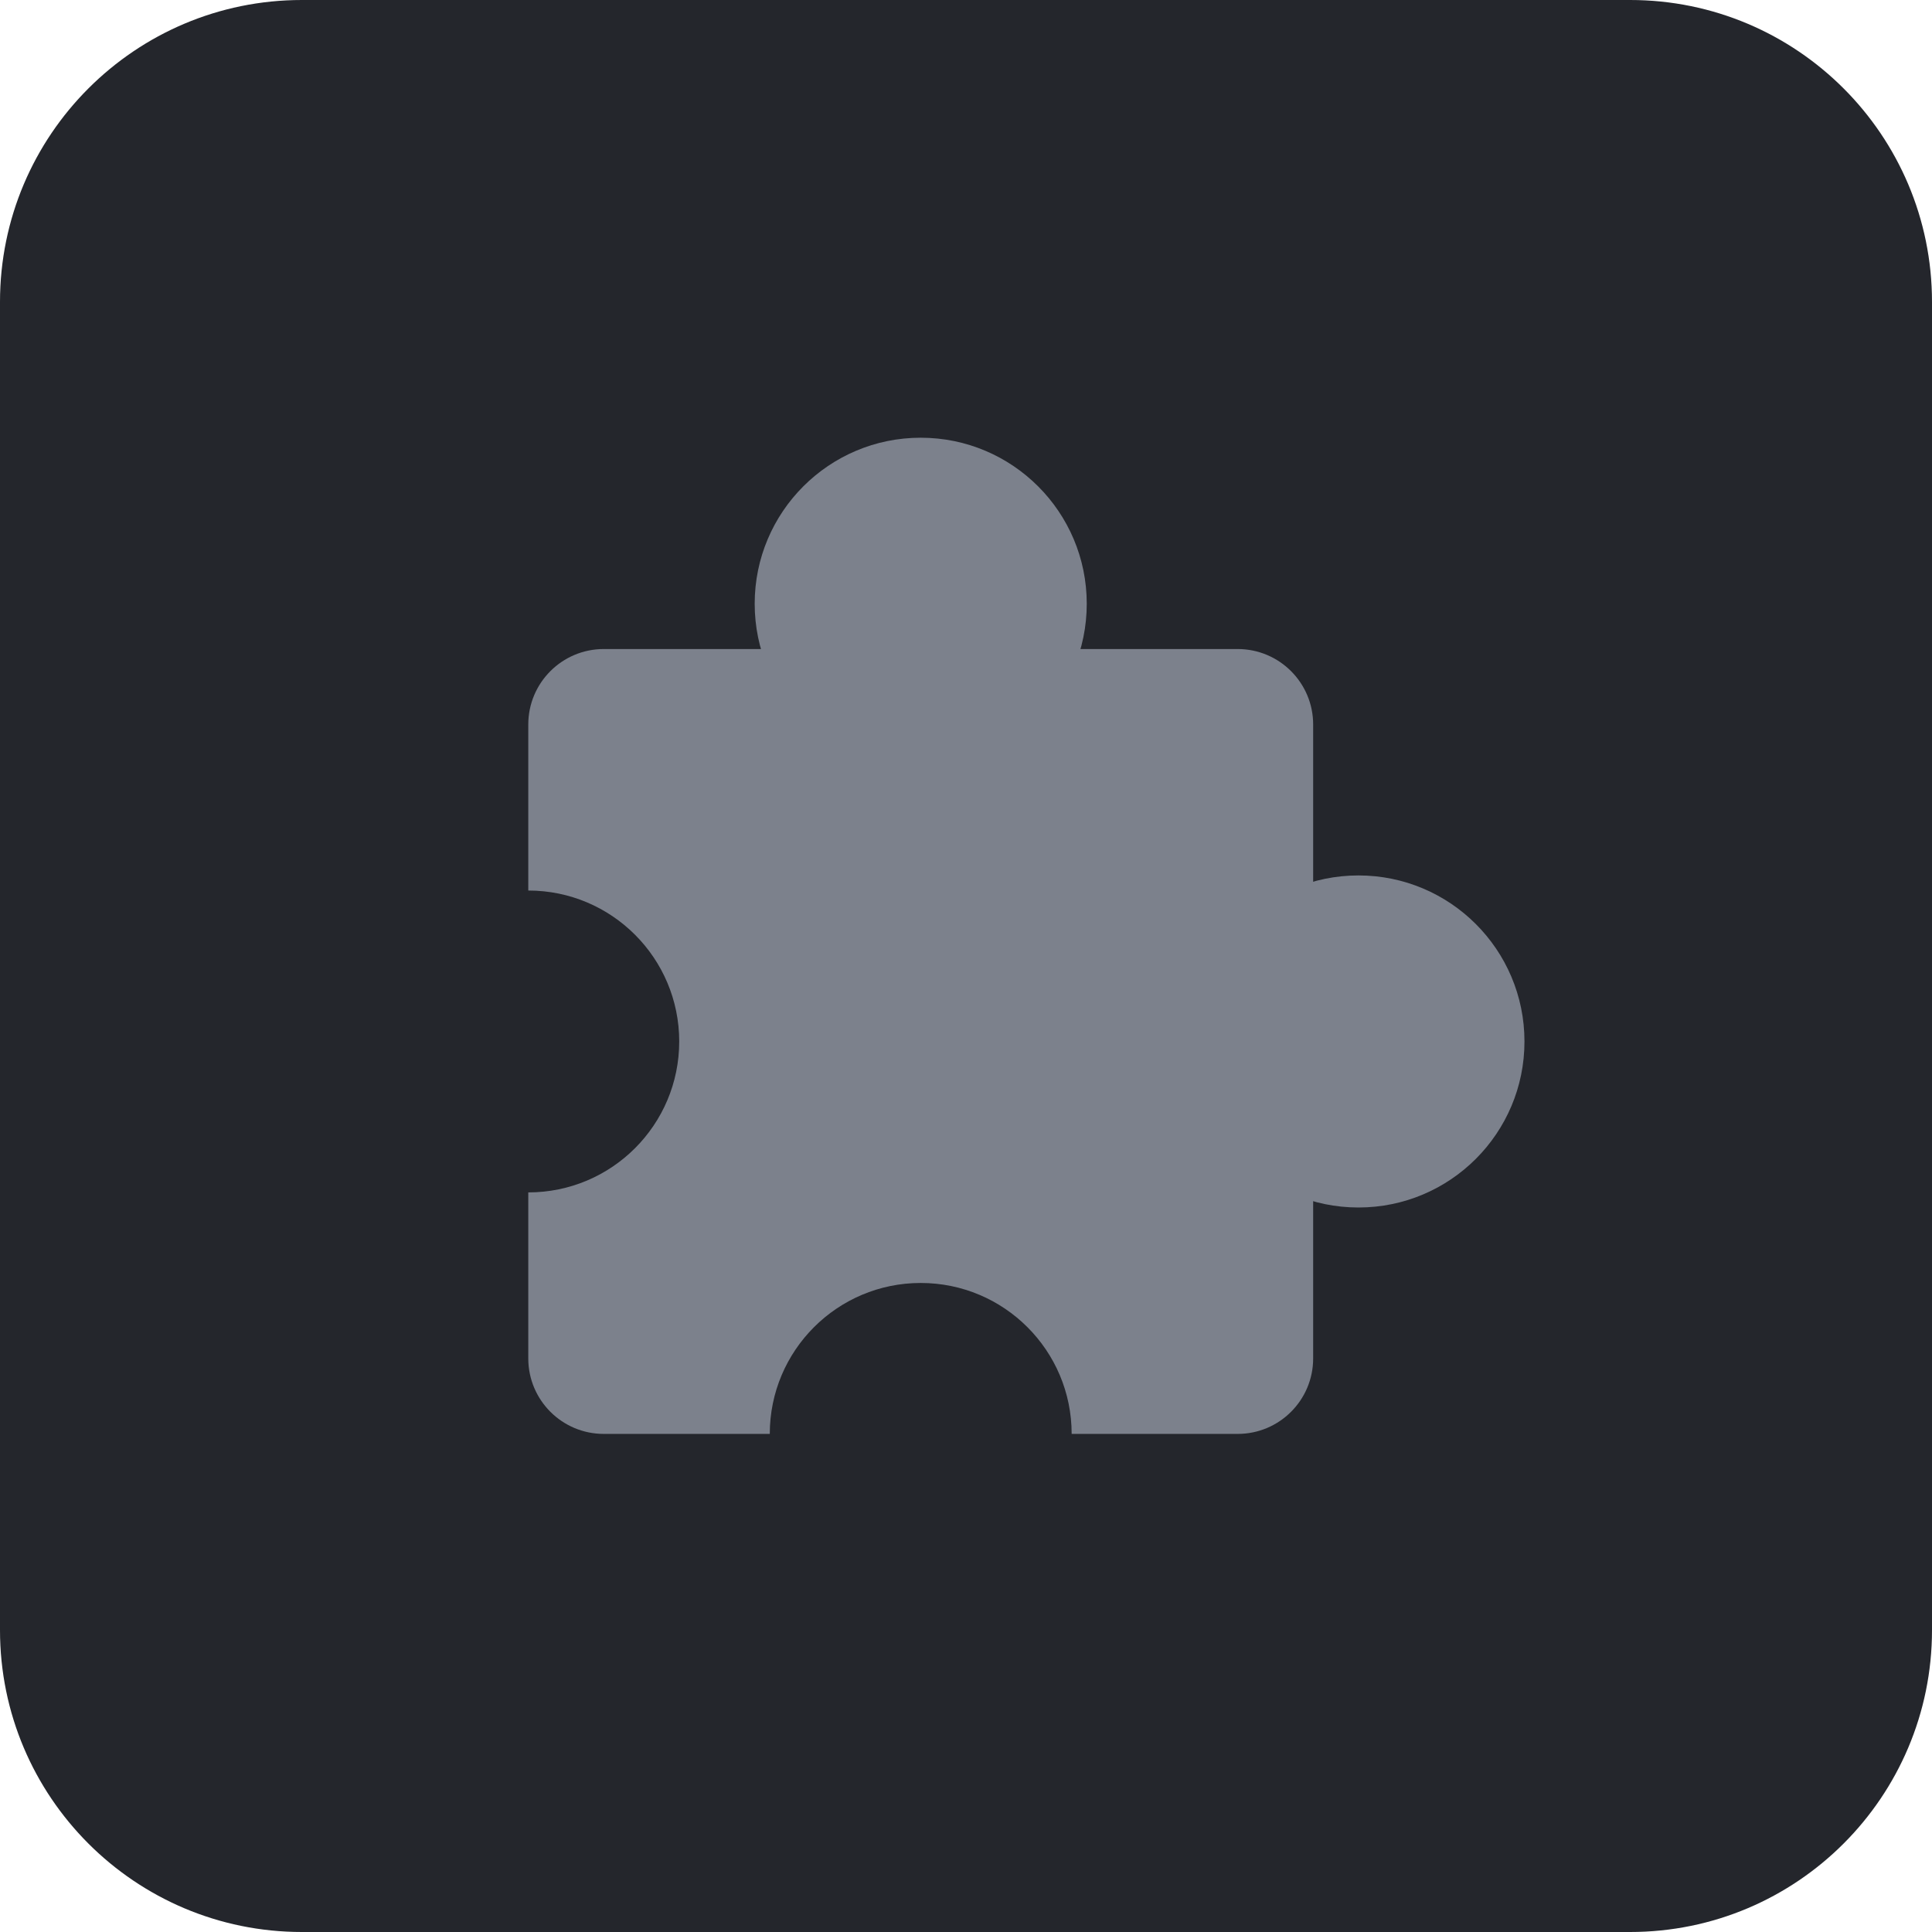
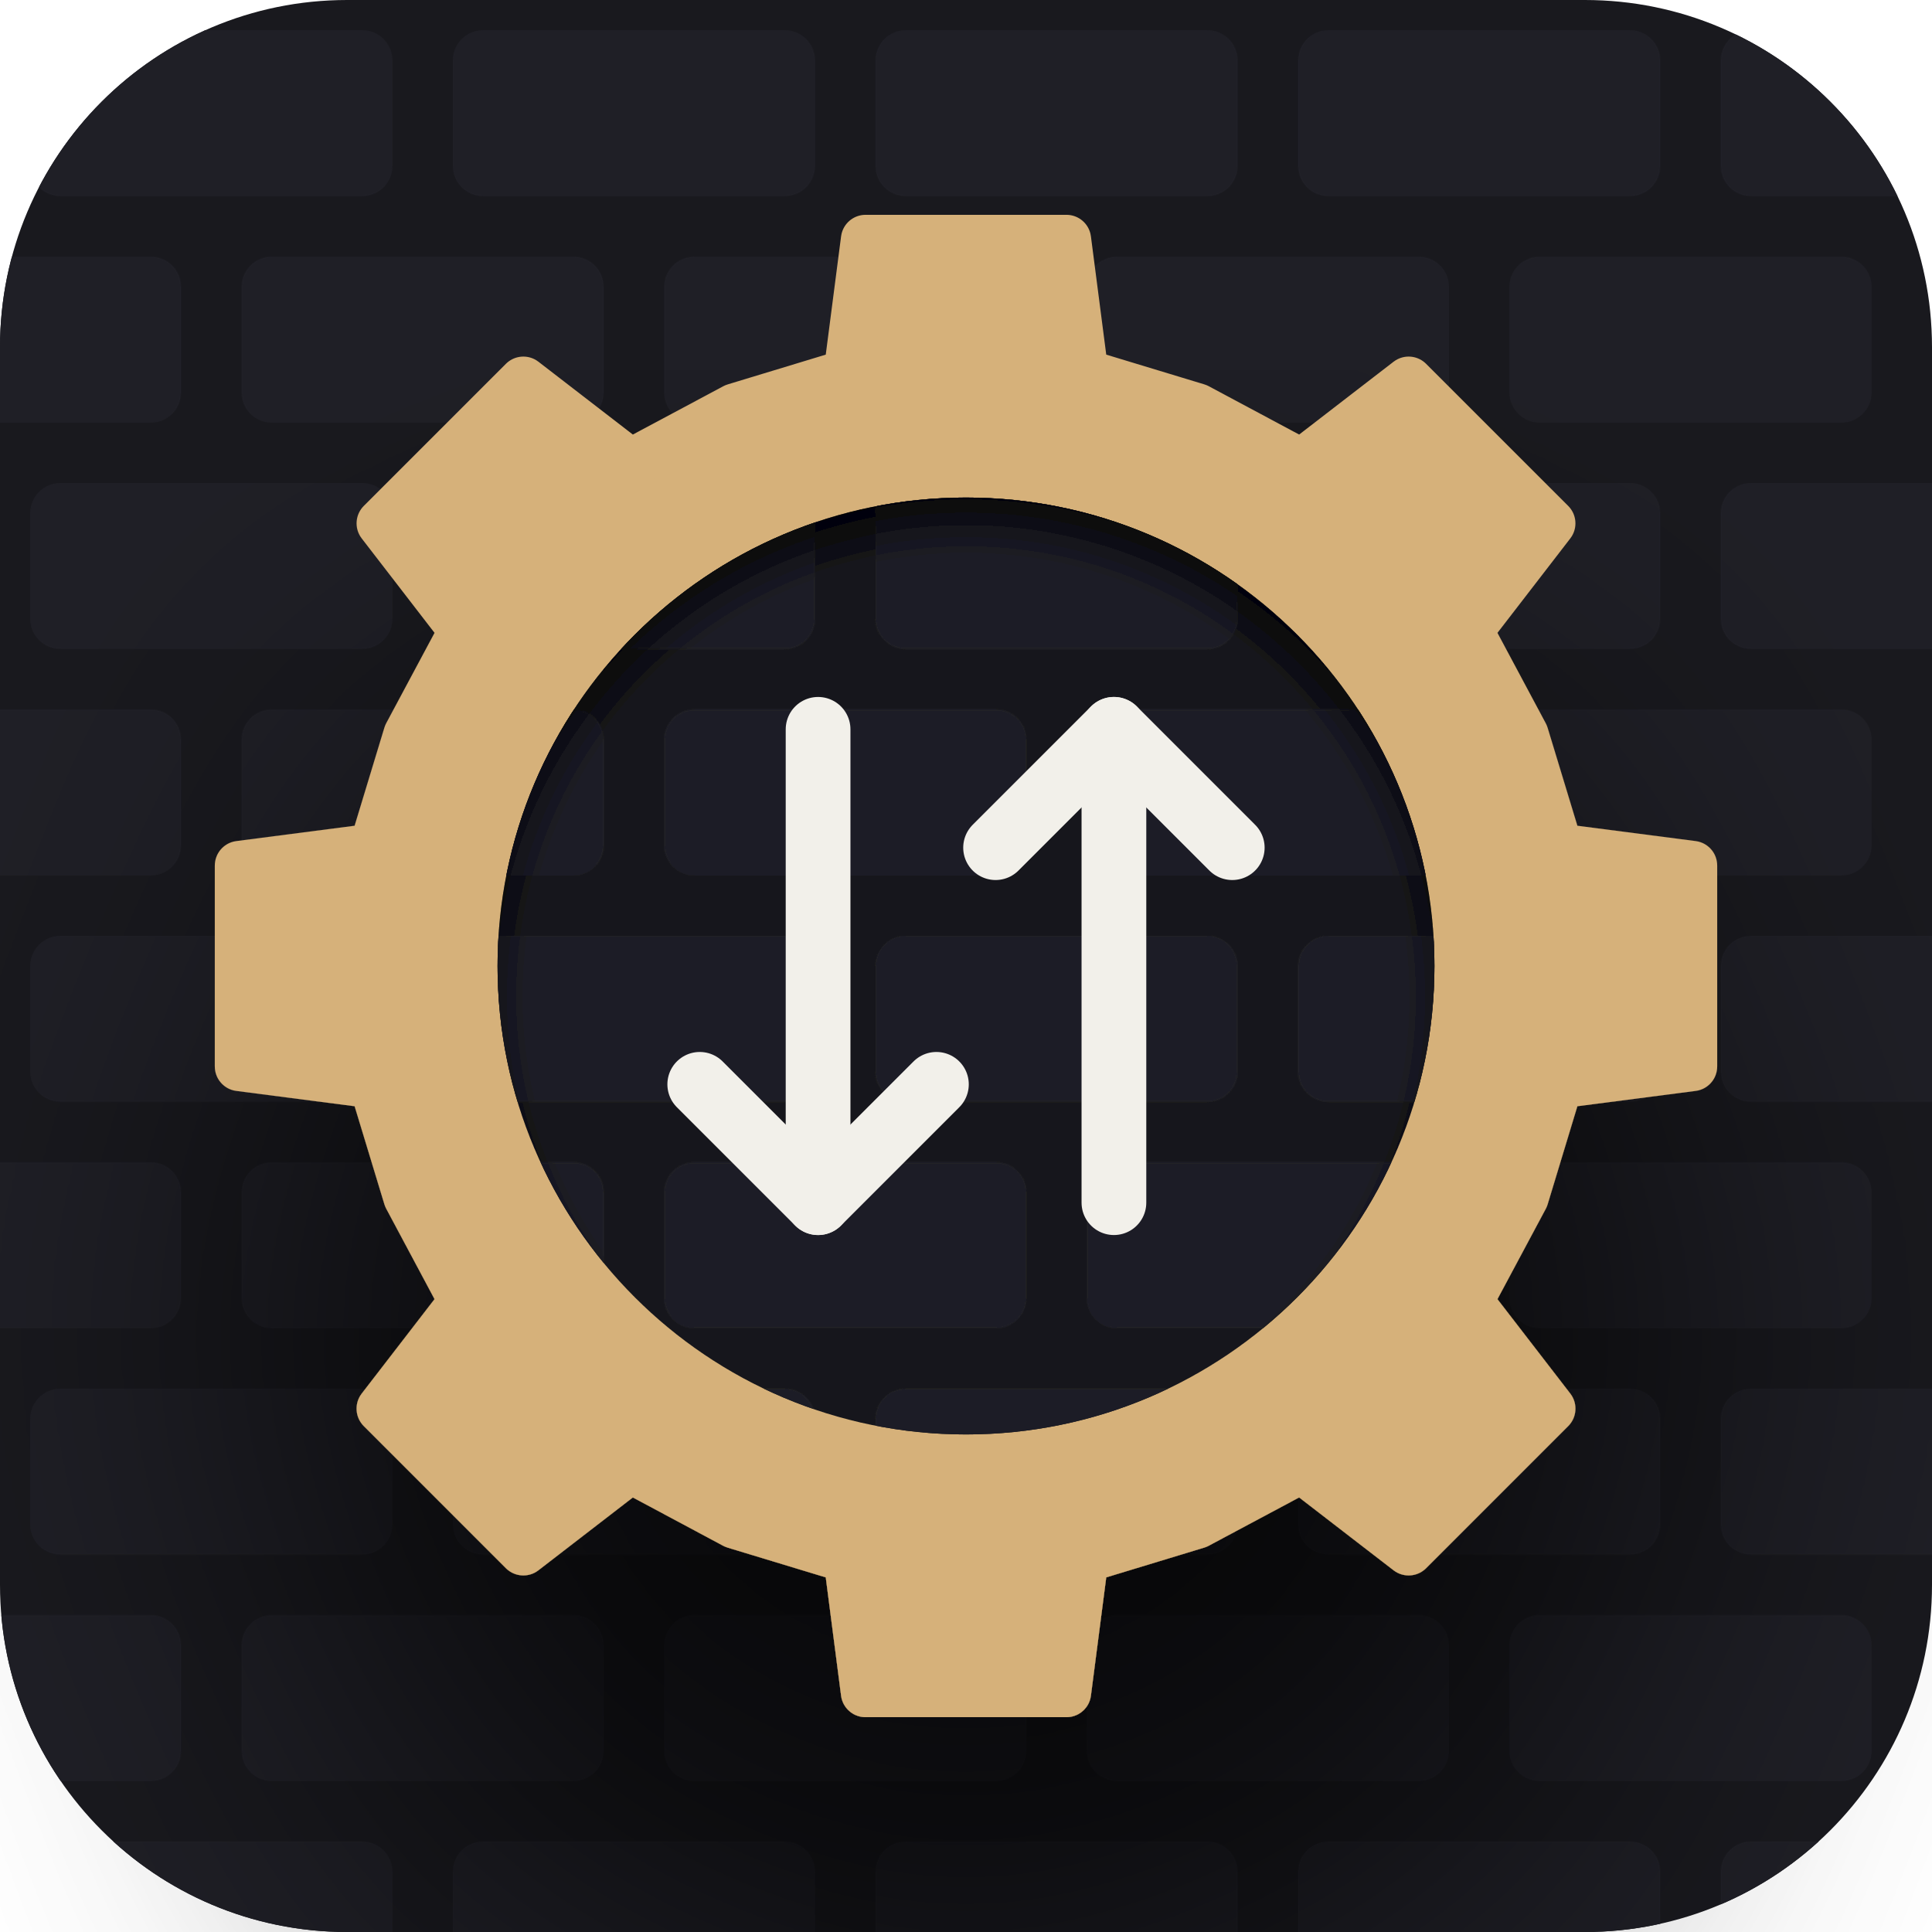
<svg xmlns="http://www.w3.org/2000/svg" viewBox="0 0 256 256" width="256" height="256">
-   <rect width="256" height="256" rx="40" fill="#24262C" />
-   <g fill="#7C818C">
-     <rect x="70" y="86" width="104" height="104" rx="10" />
-     <circle cx="122" cy="80" r="22" />
-     <circle cx="180" cy="138" r="22" />
+   <defs>
+     <pattern id="bricks" width="56" height="60" patternUnits="userSpaceOnUse">
+       <rect x="4" y="4" width="48" height="22" rx="4" fill="#1F1F26" />
+       <rect x="-24" y="34" width="48" height="22" rx="4" fill="#1F1F26" />
+       <rect x="32" y="34" width="48" height="22" rx="4" fill="#1F1F26" />
+     </pattern>
+     <filter id="drop" x="-25%" y="-25%" width="150%" height="160%">
+       <feGaussianBlur in="SourceAlpha" stdDeviation="4" />
+       <feOffset dy="6" result="b" />
+       <feFlood flood-color="#000" flood-opacity="0.7" />
+       <feComposite in2="b" operator="in" />
+       <feMerge>
+         <feMergeNode />
+         <feMergeNode in="SourceGraphic" />
+       </feMerge>
+     </filter>
+     <filter id="pocket" x="-20%" y="-20%" width="140%" height="140%">
+       <feOffset in="SourceAlpha" dy="4" />
+       <feGaussianBlur stdDeviation="2.8" result="o" />
+       <feComposite in="SourceAlpha" in2="o" operator="out" result="edge" />
+       <feFlood flood-color="#000" flood-opacity="0.9" />
+       <feComposite in2="edge" operator="in" result="sh" />
+       <feMerge>
+         <feMergeNode in="SourceGraphic" />
+         <feMergeNode in="sh" />
+       </feMerge>
+     </filter>
+   </defs>
+   <rect width="256" height="256" rx="46" fill="#19191E" />
+   <rect width="256" height="256" rx="46" fill="url(#bricks)" />
+   <g transform="translate(30.0 30.0) scale(8.166667)" fill="none" stroke-linecap="round" stroke-linejoin="round">
+     <g filter="url(#drop)">
+       <path d="M8.251,2.946 L10.088,2.388 L10.370,0.212 L13.630,0.212 L13.912,2.388 L15.751,2.946 L17.445,3.852 L19.182,2.512 L21.488,4.818 L20.148,6.555 L21.054,8.251 L21.612,10.088 L23.788,10.370 L23.788,13.630 L21.612,13.912 L21.054,15.751 L20.148,17.445 L21.488,19.182 L19.182,21.488 L17.445,20.148 L15.749,21.054 L13.912,21.612 L13.630,23.788 L10.370,23.788 L10.088,21.612 L8.249,21.054 L6.555,20.148 L4.818,21.488 L2.512,19.182 L3.852,17.445 L2.946,15.749 L2.388,13.912 L0.212,13.630 L0.212,10.370 L2.388,10.088 L2.946,8.249 L3.852,6.555 L2.512,4.818 L4.818,2.512 L6.555,3.852 Z" fill="#D6B17A" stroke="#D6B17A" stroke-width="0.8" />
+     </g>
  </g>
-   <g fill="#24262C">
-     <circle cx="70" cy="138" r="20" />
-     <circle cx="122" cy="190" r="20" />
+   <g filter="url(#pocket)">
+     <circle cx="128" cy="128" r="62.07" fill="#19191E" />
+     <circle cx="128" cy="128" r="62.07" fill="url(#bricks)" />
+   </g>
+   <g transform="translate(30.0 30.0) scale(8.166667)" fill="none" stroke-linecap="round" stroke-linejoin="round">
+     <g transform="translate(6.24 6.24) scale(0.48)" stroke="#F2F0EA" stroke-width="2.188">
+       <path d="m3 16 4 4 4-4" />
+       <path d="M7 20V4" />
+       <path d="m21 8-4-4-4 4" />
+       <path d="M17 4v16" />
+     </g>
  </g>
</svg>
